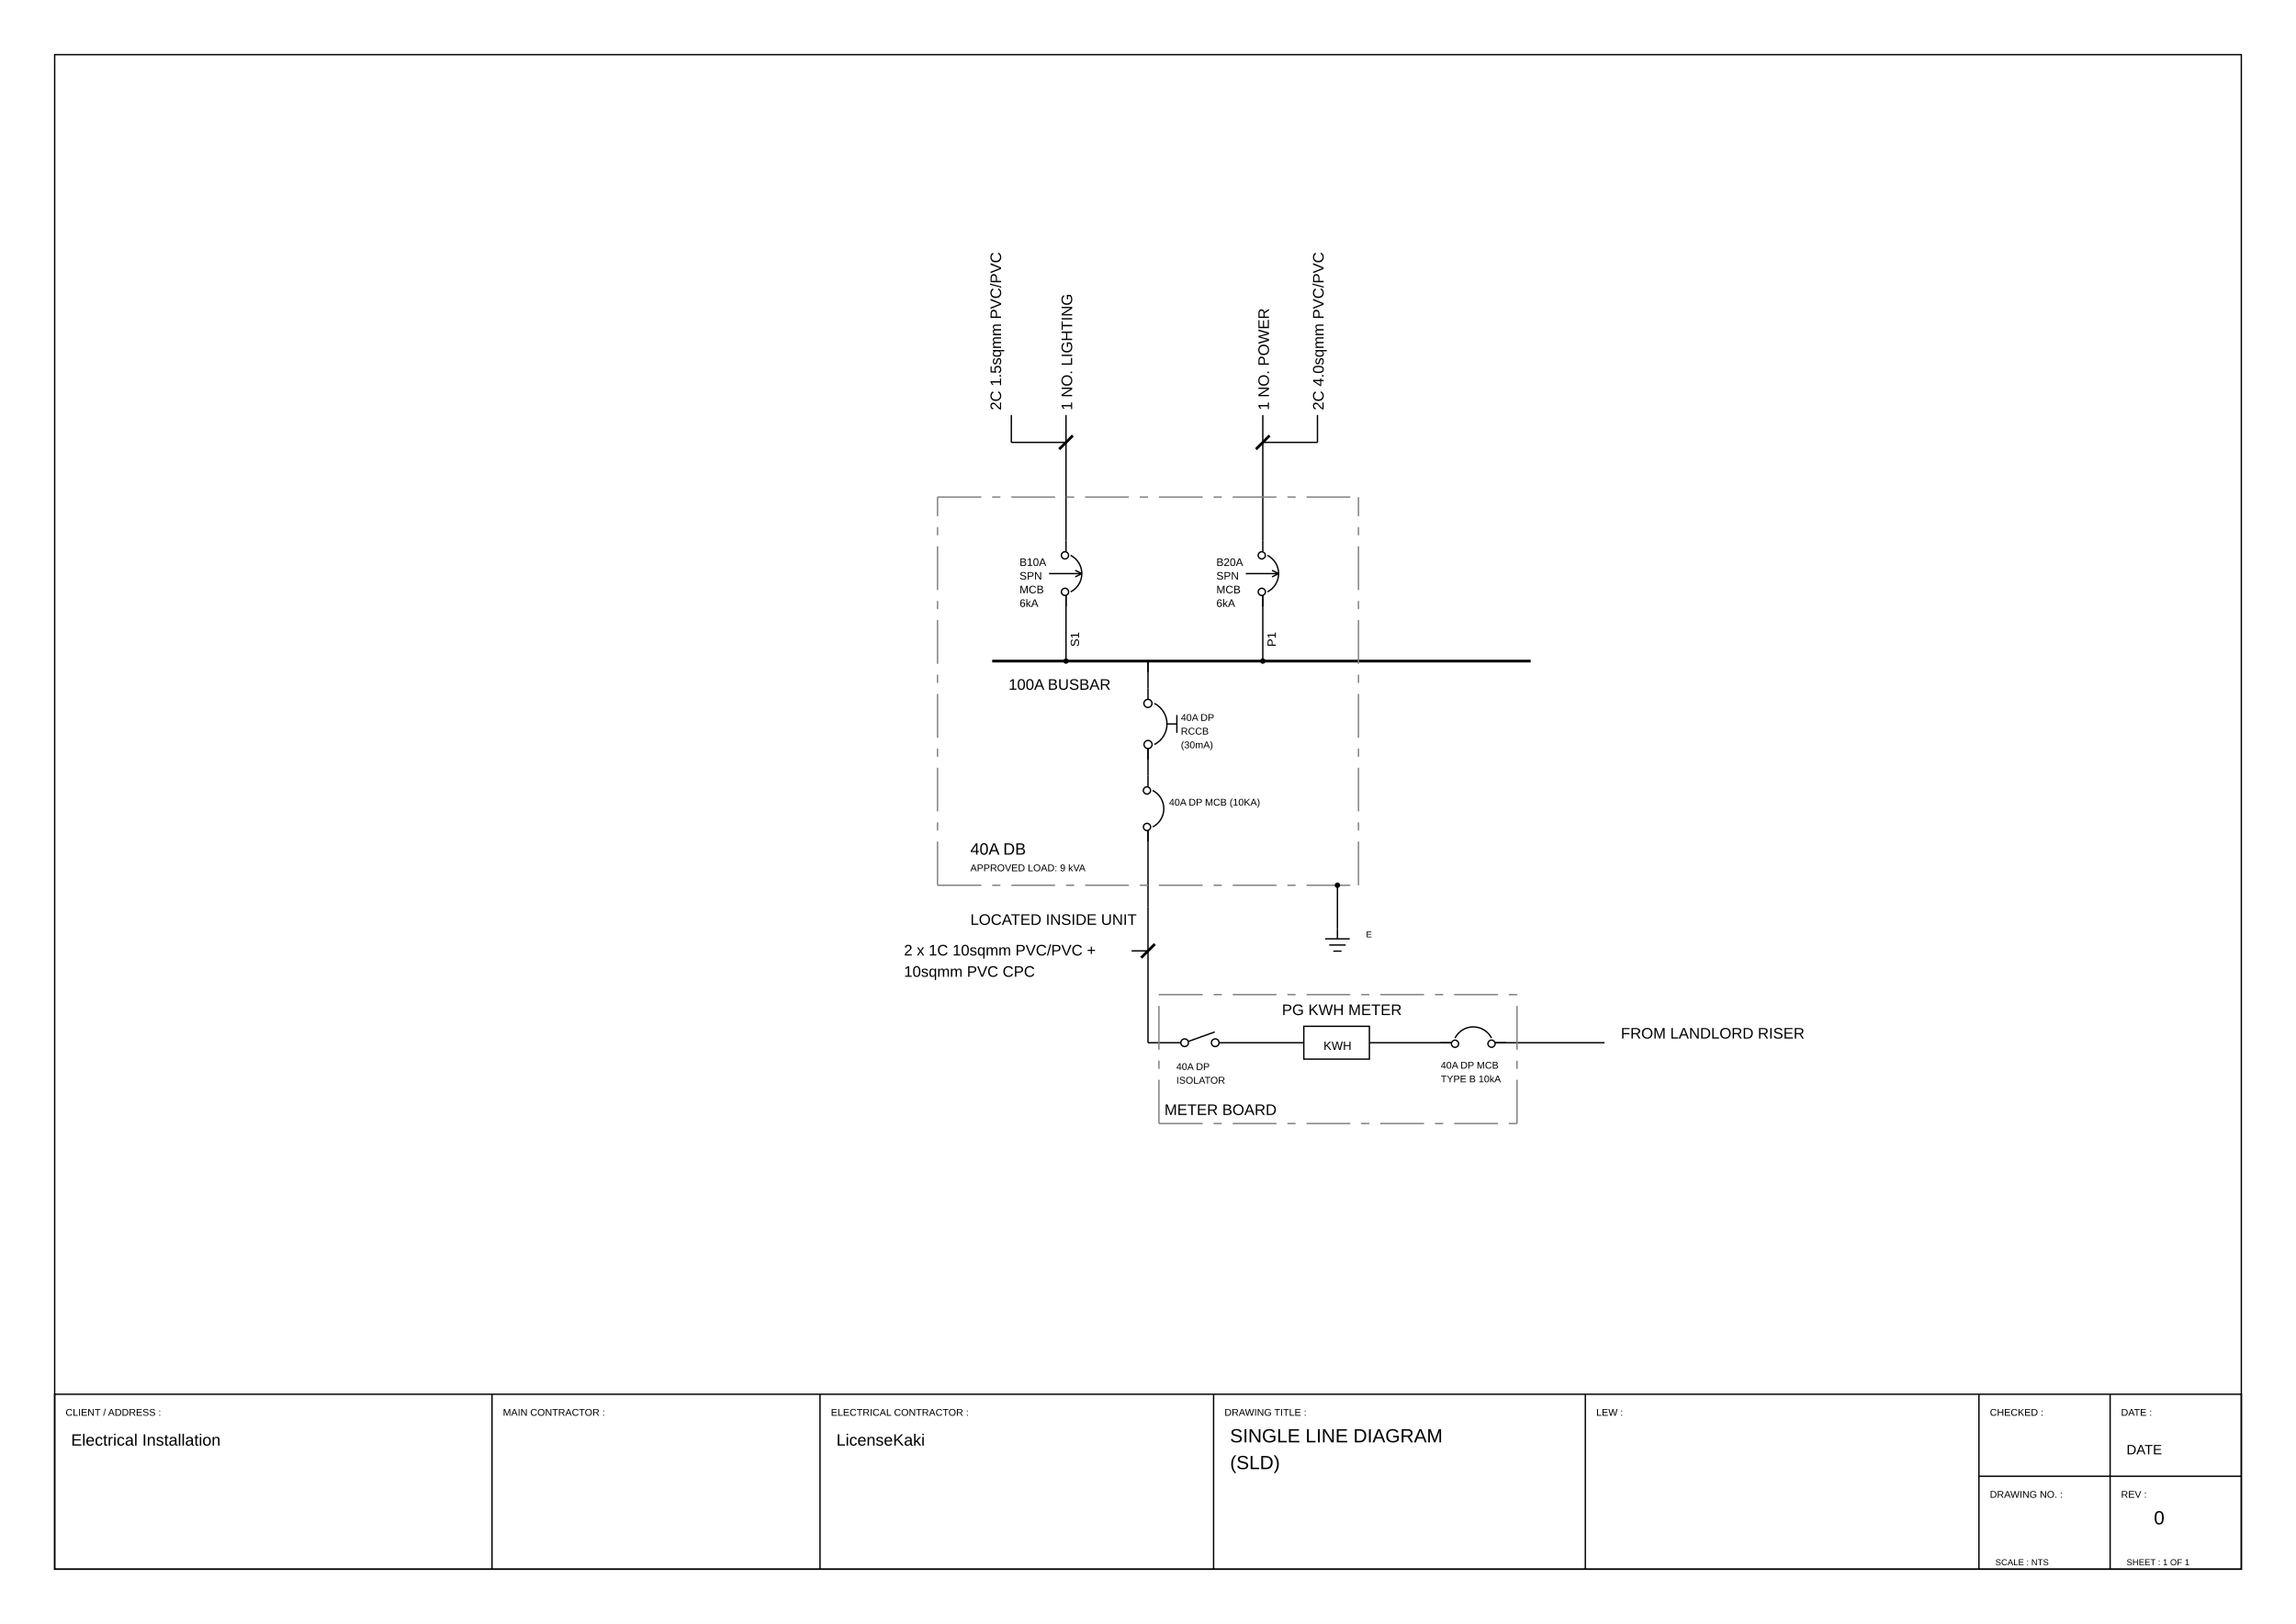
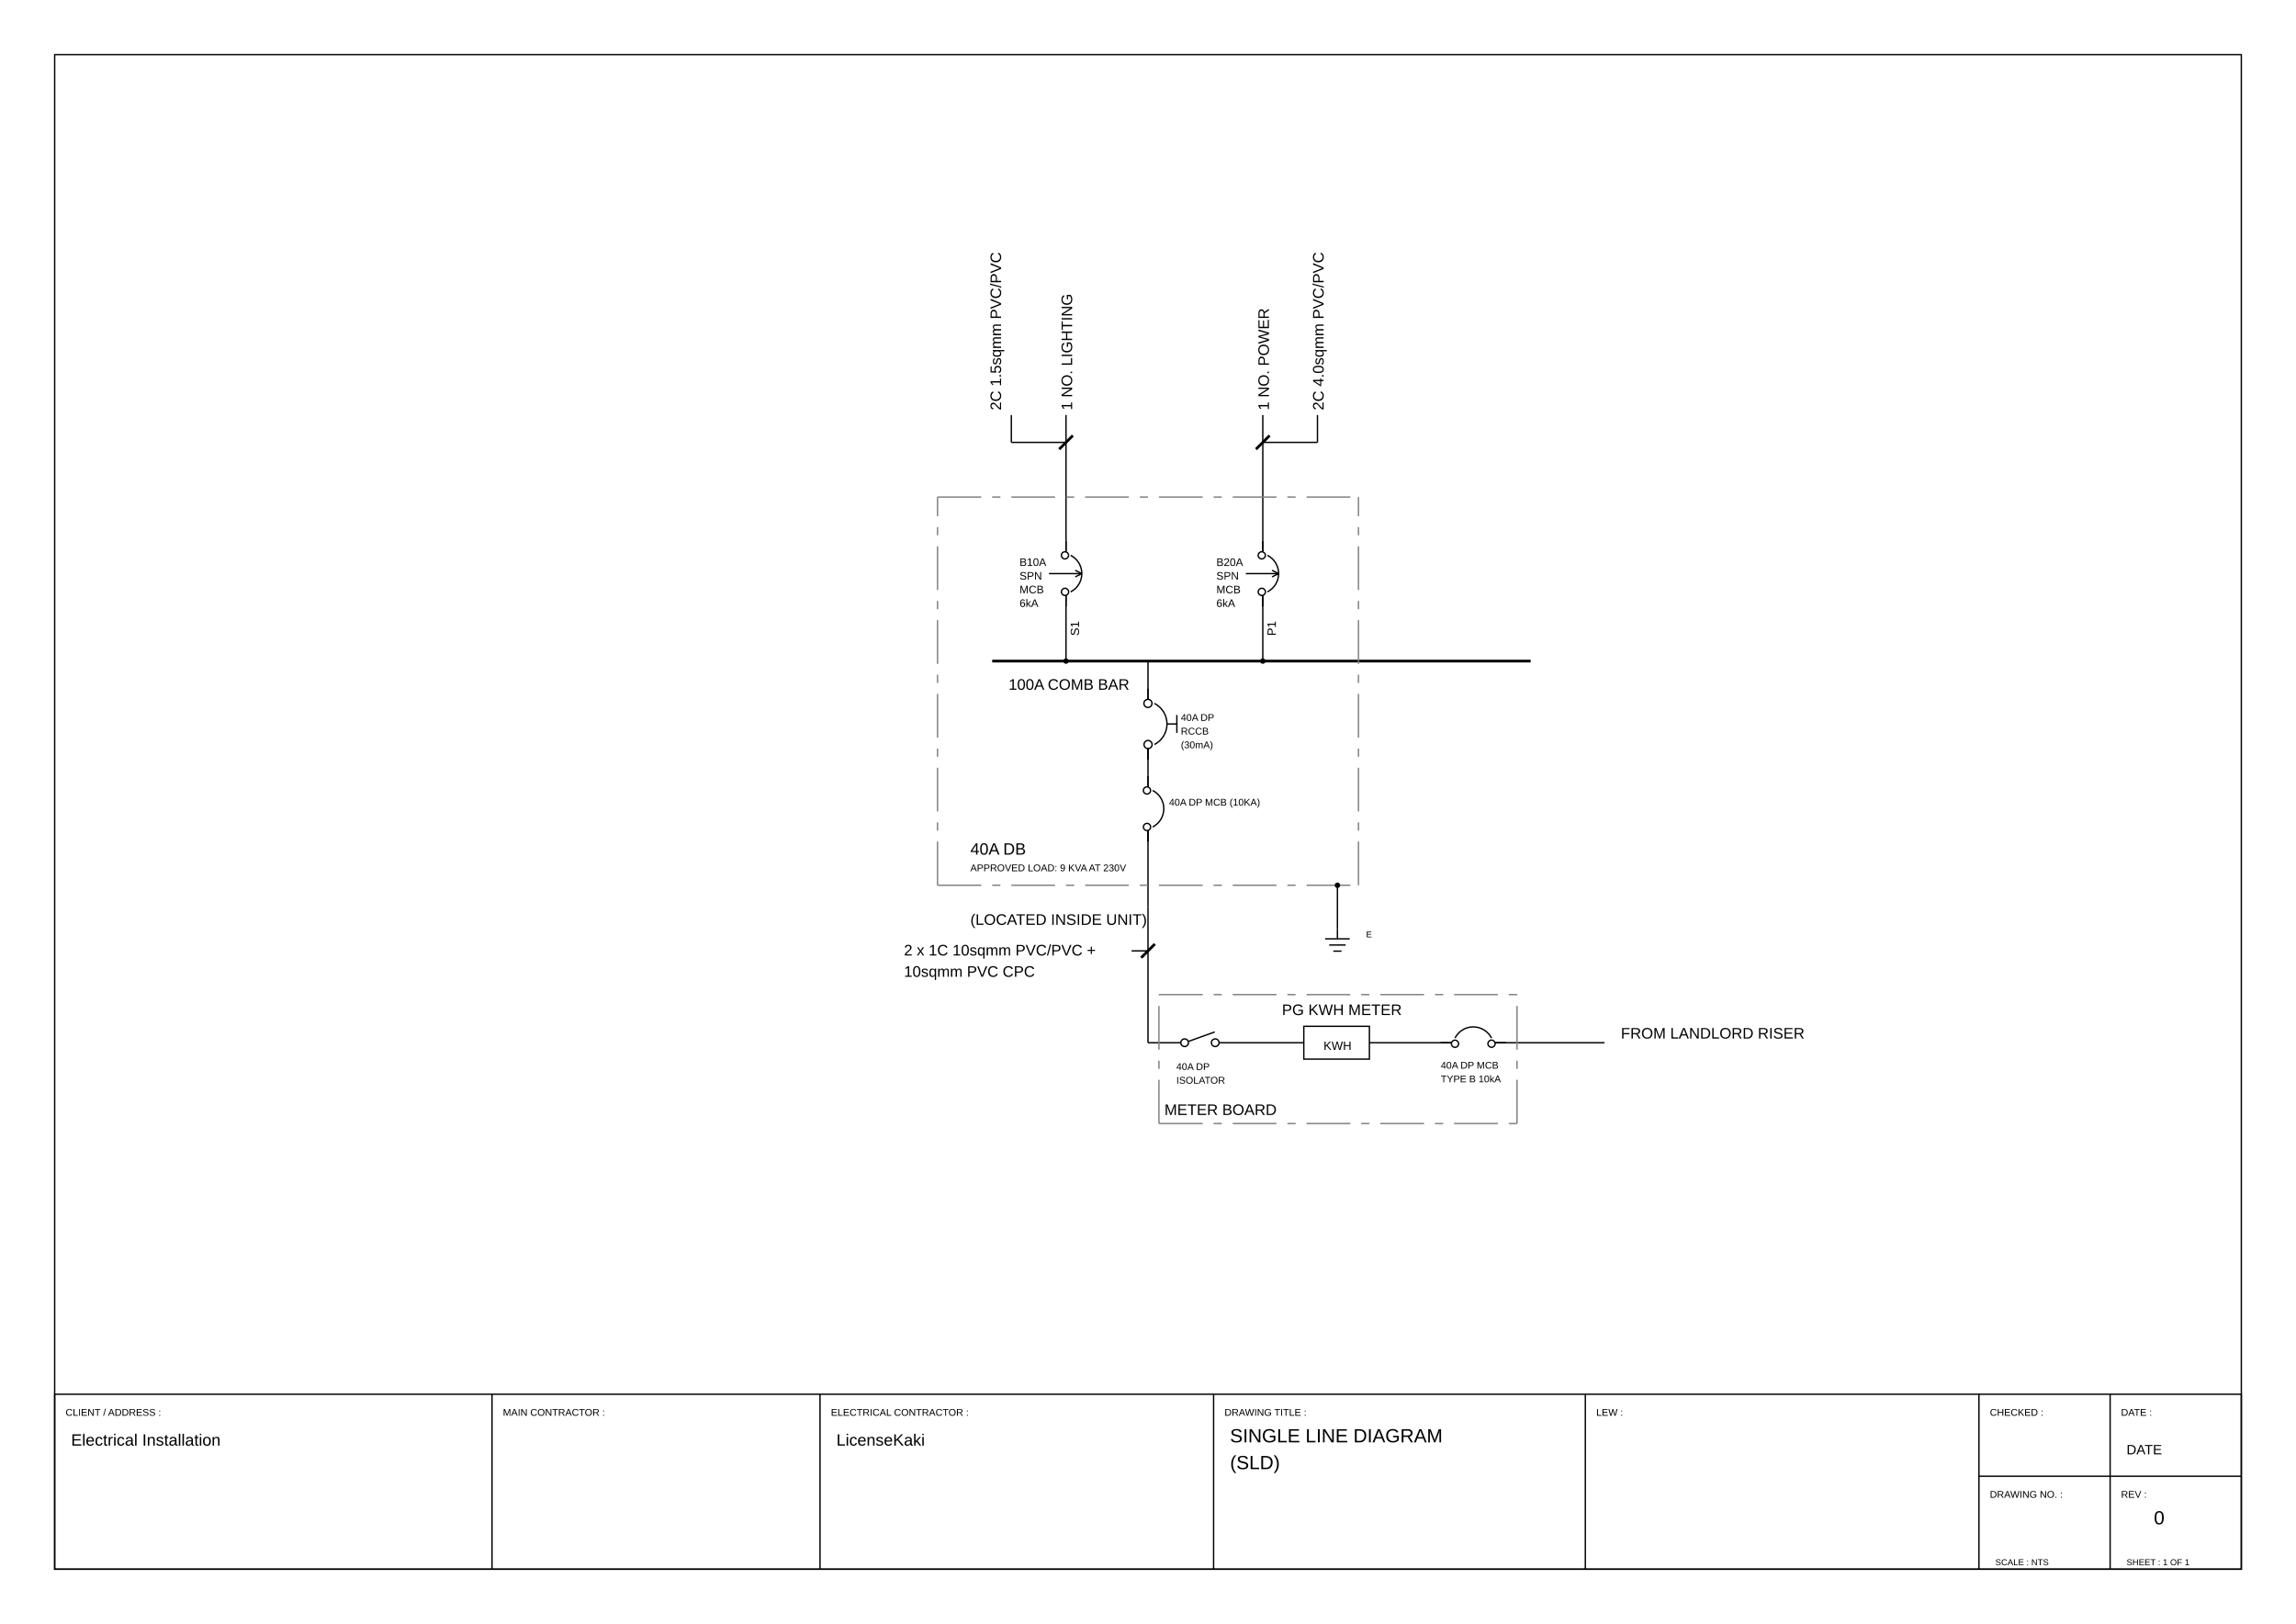
<svg xmlns="http://www.w3.org/2000/svg" viewBox="0 0 420.0 297.0" width="420.0mm" height="297.0mm">
  <rect width="420.0" height="297.0" fill="white" />
  <polygon points="10.00,287.00 410.00,287.00 410.00,10.00 10.00,10.00" stroke="#000000" stroke-width="0.25" fill="none" />
  <polygon points="10.00,287.00 410.00,287.00 410.00,255.00 10.00,255.00" stroke="#000000" stroke-width="0.25" fill="none" />
  <line x1="90.00" y1="255.00" x2="90.00" y2="287.00" stroke="#000000" stroke-width="0.25" fill="none" />
  <line x1="150.00" y1="255.00" x2="150.00" y2="287.00" stroke="#000000" stroke-width="0.25" fill="none" />
  <line x1="222.00" y1="255.00" x2="222.00" y2="287.00" stroke="#000000" stroke-width="0.25" fill="none" />
  <line x1="290.00" y1="255.00" x2="290.00" y2="287.00" stroke="#000000" stroke-width="0.25" fill="none" />
  <line x1="362.00" y1="255.00" x2="362.00" y2="287.00" stroke="#000000" stroke-width="0.25" fill="none" />
  <line x1="362.00" y1="270.00" x2="410.00" y2="270.00" stroke="#000000" stroke-width="0.25" fill="none" />
  <line x1="386.00" y1="255.00" x2="386.00" y2="287.00" stroke="#000000" stroke-width="0.25" fill="none" />
  <text x="12.00" y="258.94" font-family="Arial, Helvetica, sans-serif" font-size="1.8" fill="#000000">CLIENT / ADDRESS :</text>
  <text x="92.00" y="258.94" font-family="Arial, Helvetica, sans-serif" font-size="1.8" fill="#000000">MAIN CONTRACTOR :</text>
  <text x="152.00" y="258.94" font-family="Arial, Helvetica, sans-serif" font-size="1.8" fill="#000000">ELECTRICAL CONTRACTOR :</text>
  <text x="224.00" y="258.94" font-family="Arial, Helvetica, sans-serif" font-size="1.8" fill="#000000">DRAWING TITLE :</text>
  <text x="292.00" y="258.94" font-family="Arial, Helvetica, sans-serif" font-size="1.8" fill="#000000">LEW :</text>
  <text x="364.00" y="258.94" font-family="Arial, Helvetica, sans-serif" font-size="1.8" fill="#000000">CHECKED :</text>
  <text x="388.00" y="258.94" font-family="Arial, Helvetica, sans-serif" font-size="1.8" fill="#000000">DATE :</text>
  <text x="364.00" y="273.94" font-family="Arial, Helvetica, sans-serif" font-size="1.8" fill="#000000">DRAWING NO. :</text>
  <text x="388.00" y="273.94" font-family="Arial, Helvetica, sans-serif" font-size="1.8" fill="#000000">REV :</text>
  <circle cx="222.30" cy="190.71" r="0.70" stroke="#000000" stroke-width="0.25" fill="none" />
  <circle cx="216.70" cy="190.71" r="0.70" stroke="#000000" stroke-width="0.25" fill="none" />
  <polyline points="217.36,190.48 222.21,188.74" stroke="#000000" stroke-width="0.25" fill="none" />
  <text x="215.18" y="195.70" font-family="Arial, Helvetica, sans-serif" font-size="1.8" fill="#000000">
    <tspan x="215.18">40A DP</tspan>
    <tspan x="215.18" dy="2.5">ISOLATOR</tspan>
  </text>
  <polygon points="238.50,187.71 250.50,187.71 250.50,193.71 238.50,193.71" stroke="#000000" stroke-width="0.25" fill="none" />
  <text x="242.10" y="192.02" font-family="Arial, Helvetica, sans-serif" font-size="2.2" fill="#000000">KWH</text>
  <text x="234.50" y="185.65" font-family="Arial, Helvetica, sans-serif" font-size="2.8" fill="#000000">PG KWH METER</text>
  <path d="M 272.84,189.86 A 3.75,3.75 0 0,0 266.16,189.86" stroke="#000000" stroke-width="0.25" fill="none" />
  <circle cx="266.16" cy="190.90" r="0.66" stroke="#000000" stroke-width="0.25" fill="none" />
  <circle cx="272.84" cy="190.89" r="0.66" stroke="#000000" stroke-width="0.25" fill="none" />
  <line x1="265.50" y1="190.71" x2="263.50" y2="190.71" stroke="#000000" stroke-width="0.25" fill="none" />
  <line x1="273.50" y1="190.71" x2="275.50" y2="190.71" stroke="#000000" stroke-width="0.25" fill="none" />
  <text x="263.56" y="195.45" font-family="Arial, Helvetica, sans-serif" font-size="1.8" fill="#000000">
    <tspan x="263.56">40A DP MCB</tspan>
    <tspan x="263.56" dy="2.5">TYPE B 10kA</tspan>
  </text>
  <text x="296.50" y="189.95" font-family="Arial, Helvetica, sans-serif" font-size="2.8" fill="#000000">FROM LANDLORD RISER</text>
  <text x="165.36" y="174.75" font-family="Arial, Helvetica, sans-serif" font-size="2.8" fill="#000000">
    <tspan x="165.36">2 x 1C 10sqmm PVC/PVC +</tspan>
    <tspan x="165.36" dy="3.9">10sqmm PVC CPC</tspan>
  </text>
  <text x="213.00" y="203.93" font-family="Arial, Helvetica, sans-serif" font-size="2.8" fill="#000000">METER BOARD</text>
  <path d="M 210.85,151.25 A 3.75,3.75 0 0,0 210.85,144.57" stroke="#000000" stroke-width="0.25" fill="none" />
  <circle cx="209.81" cy="144.57" r="0.66" stroke="#000000" stroke-width="0.25" fill="none" />
  <circle cx="209.82" cy="151.25" r="0.66" stroke="#000000" stroke-width="0.25" fill="none" />
  <line x1="210.00" y1="151.91" x2="210.00" y2="153.91" stroke="#000000" stroke-width="0.25" fill="none" />
  <line x1="210.00" y1="143.91" x2="210.00" y2="141.91" stroke="#000000" stroke-width="0.25" fill="none" />
  <text x="213.85" y="147.35" font-family="Arial, Helvetica, sans-serif" font-size="1.8" fill="#000000">40A DP MCB (10KA)</text>
  <path d="M 211.17,136.17 A 4.22,4.22 0 0,0 211.17,128.65" stroke="#000000" stroke-width="0.25" fill="none" />
  <circle cx="209.99" cy="128.65" r="0.74" stroke="#000000" stroke-width="0.25" fill="none" />
  <circle cx="210.01" cy="136.17" r="0.74" stroke="#000000" stroke-width="0.25" fill="none" />
  <line x1="213.47" y1="132.41" x2="215.28" y2="132.41" stroke="#000000" stroke-width="0.25" fill="none" />
  <line x1="215.28" y1="134.05" x2="215.28" y2="130.77" stroke="#000000" stroke-width="0.25" fill="none" />
  <line x1="210.00" y1="136.91" x2="210.00" y2="138.91" stroke="#000000" stroke-width="0.25" fill="none" />
  <line x1="210.00" y1="127.91" x2="210.00" y2="125.91" stroke="#000000" stroke-width="0.25" fill="none" />
  <text x="216.01" y="131.85" font-family="Arial, Helvetica, sans-serif" font-size="1.8" fill="#000000">
    <tspan x="216.01">40A DP</tspan>
    <tspan x="216.01" dy="2.5">RCCB </tspan>
    <tspan x="216.01" dy="2.5">(30mA)</tspan>
  </text>
  <line x1="181.50" y1="120.91" x2="280.00" y2="120.91" stroke="#000000" stroke-width="0.50" fill="none" />
-   <text x="184.50" y="126.15" font-family="Arial, Helvetica, sans-serif" font-size="2.8" fill="#000000">100A BUSBAR</text>
-   <text x="196.50" y="119.17" font-family="Arial, Helvetica, sans-serif" font-size="2.2" fill="#000000" transform="rotate(-90.0,196.50,118.29)">S1</text>
+   <text x="184.50" y="126.15" font-family="Arial, Helvetica, sans-serif" font-size="2.8" fill="#000000">100A COMB BAR</text>
+   <text x="196.50" y="117.17" font-family="Arial, Helvetica, sans-serif" font-size="2.2" fill="#000000" transform="rotate(-90.0,196.50,116.29)">S1</text>
  <path d="M 195.85,108.25 A 3.75,3.75 0 0,0 195.85,101.57" stroke="#000000" stroke-width="0.25" fill="none" />
  <circle cx="194.81" cy="101.57" r="0.66" stroke="#000000" stroke-width="0.25" fill="none" />
  <circle cx="194.82" cy="108.25" r="0.66" stroke="#000000" stroke-width="0.25" fill="none" />
  <line x1="195.00" y1="108.91" x2="195.00" y2="110.91" stroke="#000000" stroke-width="0.25" fill="none" />
  <line x1="195.00" y1="100.91" x2="195.00" y2="98.91" stroke="#000000" stroke-width="0.25" fill="none" />
  <line x1="191.89" y1="104.91" x2="197.89" y2="104.91" stroke="#000000" stroke-width="0.25" fill="none" />
  <line x1="197.89" y1="104.91" x2="196.69" y2="104.31" stroke="#000000" stroke-width="0.25" fill="none" />
  <line x1="197.89" y1="104.91" x2="196.69" y2="105.51" stroke="#000000" stroke-width="0.25" fill="none" />
  <text x="186.50" y="103.51" font-family="Arial, Helvetica, sans-serif" font-size="2.0" fill="#000000">B10A</text>
  <text x="186.50" y="106.01" font-family="Arial, Helvetica, sans-serif" font-size="2.0" fill="#000000">SPN</text>
  <text x="186.50" y="108.51" font-family="Arial, Helvetica, sans-serif" font-size="2.0" fill="#000000">MCB</text>
  <text x="186.50" y="111.01" font-family="Arial, Helvetica, sans-serif" font-size="2.0" fill="#000000">6kA</text>
  <text x="195.00" y="76.15" font-family="Arial, Helvetica, sans-serif" font-size="2.8" fill="#000000" transform="rotate(-90.0,195.00,75.03)">1 NO. LIGHTING</text>
-   <text x="232.50" y="119.17" font-family="Arial, Helvetica, sans-serif" font-size="2.2" fill="#000000" transform="rotate(-90.0,232.50,118.29)">P1</text>
+   <text x="232.50" y="117.17" font-family="Arial, Helvetica, sans-serif" font-size="2.2" fill="#000000" transform="rotate(-90.0,232.50,116.29)">P1</text>
  <path d="M 231.85,108.25 A 3.75,3.75 0 0,0 231.85,101.57" stroke="#000000" stroke-width="0.25" fill="none" />
  <circle cx="230.81" cy="101.57" r="0.66" stroke="#000000" stroke-width="0.25" fill="none" />
  <circle cx="230.82" cy="108.25" r="0.66" stroke="#000000" stroke-width="0.25" fill="none" />
  <line x1="231.00" y1="108.91" x2="231.00" y2="110.91" stroke="#000000" stroke-width="0.25" fill="none" />
  <line x1="231.00" y1="100.91" x2="231.00" y2="98.91" stroke="#000000" stroke-width="0.25" fill="none" />
  <line x1="227.89" y1="104.91" x2="233.89" y2="104.91" stroke="#000000" stroke-width="0.25" fill="none" />
  <line x1="233.89" y1="104.91" x2="232.69" y2="104.31" stroke="#000000" stroke-width="0.25" fill="none" />
  <line x1="233.89" y1="104.91" x2="232.69" y2="105.51" stroke="#000000" stroke-width="0.25" fill="none" />
  <text x="222.50" y="103.51" font-family="Arial, Helvetica, sans-serif" font-size="2.0" fill="#000000">B20A</text>
  <text x="222.50" y="106.01" font-family="Arial, Helvetica, sans-serif" font-size="2.0" fill="#000000">SPN</text>
  <text x="222.50" y="108.51" font-family="Arial, Helvetica, sans-serif" font-size="2.0" fill="#000000">MCB</text>
  <text x="222.50" y="111.01" font-family="Arial, Helvetica, sans-serif" font-size="2.0" fill="#000000">6kA</text>
  <text x="231.00" y="76.15" font-family="Arial, Helvetica, sans-serif" font-size="2.8" fill="#000000" transform="rotate(-90.0,231.00,75.03)">1 NO. POWER</text>
  <text x="182.00" y="76.15" font-family="Arial, Helvetica, sans-serif" font-size="2.8" fill="#000000" transform="rotate(-90.0,182.00,75.03)">2C 1.5sqmm PVC/PVC</text>
  <text x="241.00" y="76.15" font-family="Arial, Helvetica, sans-serif" font-size="2.8" fill="#000000" transform="rotate(-90.0,241.00,75.03)">2C 4.0sqmm PVC/PVC</text>
  <text x="177.50" y="156.31" font-family="Arial, Helvetica, sans-serif" font-size="3.0" fill="#000000">40A DB</text>
-   <text x="177.50" y="159.35" font-family="Arial, Helvetica, sans-serif" font-size="1.8" fill="#000000">APPROVED LOAD: 9 kVA</text>
-   <text x="177.50" y="169.15" font-family="Arial, Helvetica, sans-serif" font-size="2.8" fill="#000000">LOCATED INSIDE UNIT</text>
+   <text x="177.50" y="159.35" font-family="Arial, Helvetica, sans-serif" font-size="1.8" fill="#000000">APPROVED LOAD: 9 KVA AT 230V</text>
+   <text x="177.50" y="169.15" font-family="Arial, Helvetica, sans-serif" font-size="2.8" fill="#000000">(LOCATED INSIDE UNIT)</text>
  <line x1="244.65" y1="169.91" x2="244.65" y2="171.71" stroke="#000000" stroke-width="0.25" fill="none" />
  <line x1="242.40" y1="171.71" x2="246.90" y2="171.71" stroke="#000000" stroke-width="0.25" fill="none" />
  <line x1="243.15" y1="172.84" x2="246.15" y2="172.84" stroke="#000000" stroke-width="0.25" fill="none" />
  <line x1="243.90" y1="173.96" x2="245.40" y2="173.96" stroke="#000000" stroke-width="0.25" fill="none" />
  <text x="249.90" y="171.44" font-family="Arial, Helvetica, sans-serif" font-size="1.6" fill="#000000">E</text>
  <line x1="210.00" y1="190.71" x2="216.00" y2="190.71" stroke="#000000" stroke-width="0.25" fill="none" />
  <line x1="223.00" y1="190.71" x2="238.50" y2="190.71" stroke="#000000" stroke-width="0.25" fill="none" />
  <line x1="250.50" y1="190.71" x2="265.50" y2="190.71" stroke="#000000" stroke-width="0.25" fill="none" />
  <line x1="273.50" y1="190.71" x2="293.50" y2="190.71" stroke="#000000" stroke-width="0.25" fill="none" />
  <line x1="210.00" y1="190.71" x2="210.00" y2="165.91" stroke="#000000" stroke-width="0.25" fill="none" />
  <line x1="210.00" y1="173.91" x2="207.00" y2="173.91" stroke="#000000" stroke-width="0.25" fill="none" />
  <line x1="210.00" y1="165.91" x2="210.00" y2="151.91" stroke="#000000" stroke-width="0.25" fill="none" />
+   <line x1="210.00" y1="153.91" x2="210.00" y2="151.91" stroke="#000000" stroke-width="0.25" fill="none" />
+   <line x1="210.00" y1="143.91" x2="210.00" y2="141.91" stroke="#000000" stroke-width="0.25" fill="none" />
  <line x1="210.00" y1="141.91" x2="210.00" y2="136.91" stroke="#000000" stroke-width="0.25" fill="none" />
+   <line x1="210.00" y1="138.91" x2="210.00" y2="136.91" stroke="#000000" stroke-width="0.25" fill="none" />
+   <line x1="210.00" y1="127.91" x2="210.00" y2="125.91" stroke="#000000" stroke-width="0.25" fill="none" />
  <line x1="210.00" y1="125.91" x2="210.00" y2="120.91" stroke="#000000" stroke-width="0.25" fill="none" />
-   <line x1="210.00" y1="122.91" x2="210.00" y2="120.91" stroke="#000000" stroke-width="0.25" fill="none" />
  <line x1="195.00" y1="120.91" x2="195.00" y2="108.91" stroke="#000000" stroke-width="0.25" fill="none" />
+   <line x1="195.00" y1="100.91" x2="195.00" y2="98.91" stroke="#000000" stroke-width="0.25" fill="none" />
  <line x1="195.00" y1="98.91" x2="195.00" y2="75.91" stroke="#000000" stroke-width="0.25" fill="none" />
  <line x1="231.00" y1="120.91" x2="231.00" y2="108.91" stroke="#000000" stroke-width="0.25" fill="none" />
+   <line x1="231.00" y1="100.91" x2="231.00" y2="98.91" stroke="#000000" stroke-width="0.25" fill="none" />
  <line x1="231.00" y1="98.91" x2="231.00" y2="75.91" stroke="#000000" stroke-width="0.25" fill="none" />
  <line x1="185.00" y1="80.91" x2="195.00" y2="80.91" stroke="#000000" stroke-width="0.25" fill="none" />
  <line x1="185.00" y1="80.91" x2="185.00" y2="75.91" stroke="#000000" stroke-width="0.25" fill="none" />
  <line x1="231.00" y1="80.91" x2="241.00" y2="80.91" stroke="#000000" stroke-width="0.25" fill="none" />
  <line x1="241.00" y1="80.91" x2="241.00" y2="75.91" stroke="#000000" stroke-width="0.25" fill="none" />
  <line x1="244.65" y1="161.91" x2="244.65" y2="169.91" stroke="#000000" stroke-width="0.25" fill="none" />
  <line x1="208.75" y1="175.16" x2="211.25" y2="172.66" stroke="#000000" stroke-width="0.50" fill="none" />
  <line x1="193.75" y1="82.16" x2="196.25" y2="79.66" stroke="#000000" stroke-width="0.50" fill="none" />
  <line x1="229.75" y1="82.16" x2="232.25" y2="79.66" stroke="#000000" stroke-width="0.50" fill="none" />
  <line x1="212.00" y1="205.49" x2="220.00" y2="205.49" stroke="#808080" stroke-width="0.25" fill="none" />
  <line x1="222.00" y1="205.49" x2="223.50" y2="205.49" stroke="#808080" stroke-width="0.25" fill="none" />
  <line x1="225.50" y1="205.49" x2="233.50" y2="205.49" stroke="#808080" stroke-width="0.25" fill="none" />
  <line x1="235.50" y1="205.49" x2="237.00" y2="205.49" stroke="#808080" stroke-width="0.25" fill="none" />
  <line x1="239.00" y1="205.49" x2="247.00" y2="205.49" stroke="#808080" stroke-width="0.25" fill="none" />
  <line x1="249.00" y1="205.49" x2="250.50" y2="205.49" stroke="#808080" stroke-width="0.25" fill="none" />
  <line x1="252.50" y1="205.49" x2="260.50" y2="205.49" stroke="#808080" stroke-width="0.25" fill="none" />
  <line x1="262.50" y1="205.49" x2="264.00" y2="205.49" stroke="#808080" stroke-width="0.25" fill="none" />
  <line x1="266.00" y1="205.49" x2="274.00" y2="205.49" stroke="#808080" stroke-width="0.25" fill="none" />
  <line x1="276.00" y1="205.49" x2="277.50" y2="205.49" stroke="#808080" stroke-width="0.25" fill="none" />
  <line x1="212.00" y1="181.91" x2="220.00" y2="181.91" stroke="#808080" stroke-width="0.25" fill="none" />
  <line x1="222.00" y1="181.91" x2="223.50" y2="181.91" stroke="#808080" stroke-width="0.25" fill="none" />
  <line x1="225.50" y1="181.91" x2="233.50" y2="181.91" stroke="#808080" stroke-width="0.25" fill="none" />
  <line x1="235.50" y1="181.91" x2="237.00" y2="181.91" stroke="#808080" stroke-width="0.25" fill="none" />
  <line x1="239.00" y1="181.91" x2="247.00" y2="181.91" stroke="#808080" stroke-width="0.25" fill="none" />
  <line x1="249.00" y1="181.91" x2="250.50" y2="181.91" stroke="#808080" stroke-width="0.25" fill="none" />
  <line x1="252.50" y1="181.91" x2="260.50" y2="181.91" stroke="#808080" stroke-width="0.25" fill="none" />
  <line x1="262.50" y1="181.91" x2="264.00" y2="181.91" stroke="#808080" stroke-width="0.25" fill="none" />
  <line x1="266.00" y1="181.91" x2="274.00" y2="181.91" stroke="#808080" stroke-width="0.25" fill="none" />
  <line x1="276.00" y1="181.91" x2="277.50" y2="181.91" stroke="#808080" stroke-width="0.25" fill="none" />
  <line x1="212.00" y1="205.49" x2="212.00" y2="197.49" stroke="#808080" stroke-width="0.25" fill="none" />
  <line x1="212.00" y1="195.49" x2="212.00" y2="193.99" stroke="#808080" stroke-width="0.25" fill="none" />
  <line x1="212.00" y1="191.99" x2="212.00" y2="183.99" stroke="#808080" stroke-width="0.25" fill="none" />
  <line x1="212.00" y1="181.99" x2="212.00" y2="181.91" stroke="#808080" stroke-width="0.25" fill="none" />
  <line x1="277.50" y1="205.49" x2="277.50" y2="197.49" stroke="#808080" stroke-width="0.25" fill="none" />
  <line x1="277.50" y1="195.49" x2="277.50" y2="193.99" stroke="#808080" stroke-width="0.25" fill="none" />
  <line x1="277.50" y1="191.99" x2="277.50" y2="183.99" stroke="#808080" stroke-width="0.25" fill="none" />
  <line x1="277.50" y1="181.99" x2="277.50" y2="181.91" stroke="#808080" stroke-width="0.25" fill="none" />
  <line x1="171.50" y1="161.91" x2="179.50" y2="161.91" stroke="#808080" stroke-width="0.25" fill="none" />
  <line x1="181.50" y1="161.91" x2="183.00" y2="161.91" stroke="#808080" stroke-width="0.25" fill="none" />
  <line x1="185.00" y1="161.91" x2="193.00" y2="161.91" stroke="#808080" stroke-width="0.25" fill="none" />
  <line x1="195.00" y1="161.91" x2="196.50" y2="161.91" stroke="#808080" stroke-width="0.25" fill="none" />
  <line x1="198.50" y1="161.91" x2="206.50" y2="161.91" stroke="#808080" stroke-width="0.25" fill="none" />
  <line x1="208.50" y1="161.91" x2="210.00" y2="161.91" stroke="#808080" stroke-width="0.25" fill="none" />
  <line x1="212.00" y1="161.91" x2="220.00" y2="161.91" stroke="#808080" stroke-width="0.25" fill="none" />
  <line x1="222.00" y1="161.91" x2="223.50" y2="161.91" stroke="#808080" stroke-width="0.25" fill="none" />
  <line x1="225.50" y1="161.91" x2="233.50" y2="161.91" stroke="#808080" stroke-width="0.25" fill="none" />
  <line x1="235.50" y1="161.91" x2="237.00" y2="161.91" stroke="#808080" stroke-width="0.25" fill="none" />
  <line x1="239.00" y1="161.91" x2="247.00" y2="161.91" stroke="#808080" stroke-width="0.25" fill="none" />
  <line x1="171.50" y1="90.91" x2="179.50" y2="90.91" stroke="#808080" stroke-width="0.25" fill="none" />
  <line x1="181.50" y1="90.91" x2="183.00" y2="90.91" stroke="#808080" stroke-width="0.25" fill="none" />
  <line x1="185.00" y1="90.91" x2="193.00" y2="90.91" stroke="#808080" stroke-width="0.25" fill="none" />
  <line x1="195.00" y1="90.91" x2="196.50" y2="90.91" stroke="#808080" stroke-width="0.25" fill="none" />
  <line x1="198.50" y1="90.91" x2="206.50" y2="90.91" stroke="#808080" stroke-width="0.25" fill="none" />
  <line x1="208.50" y1="90.91" x2="210.00" y2="90.91" stroke="#808080" stroke-width="0.25" fill="none" />
  <line x1="212.00" y1="90.91" x2="220.00" y2="90.91" stroke="#808080" stroke-width="0.25" fill="none" />
  <line x1="222.00" y1="90.91" x2="223.50" y2="90.91" stroke="#808080" stroke-width="0.25" fill="none" />
  <line x1="225.50" y1="90.91" x2="233.50" y2="90.91" stroke="#808080" stroke-width="0.25" fill="none" />
  <line x1="235.50" y1="90.91" x2="237.00" y2="90.91" stroke="#808080" stroke-width="0.25" fill="none" />
  <line x1="239.00" y1="90.91" x2="247.00" y2="90.91" stroke="#808080" stroke-width="0.25" fill="none" />
  <line x1="171.50" y1="161.91" x2="171.50" y2="153.91" stroke="#808080" stroke-width="0.25" fill="none" />
  <line x1="171.50" y1="151.91" x2="171.50" y2="150.41" stroke="#808080" stroke-width="0.25" fill="none" />
  <line x1="171.50" y1="148.41" x2="171.50" y2="140.41" stroke="#808080" stroke-width="0.25" fill="none" />
  <line x1="171.50" y1="138.41" x2="171.50" y2="136.91" stroke="#808080" stroke-width="0.25" fill="none" />
  <line x1="171.50" y1="134.91" x2="171.50" y2="126.91" stroke="#808080" stroke-width="0.25" fill="none" />
  <line x1="171.50" y1="124.91" x2="171.50" y2="123.41" stroke="#808080" stroke-width="0.25" fill="none" />
  <line x1="171.50" y1="121.41" x2="171.50" y2="113.41" stroke="#808080" stroke-width="0.25" fill="none" />
  <line x1="171.50" y1="111.41" x2="171.50" y2="109.91" stroke="#808080" stroke-width="0.25" fill="none" />
  <line x1="171.50" y1="107.91" x2="171.50" y2="99.91" stroke="#808080" stroke-width="0.25" fill="none" />
  <line x1="171.50" y1="97.91" x2="171.50" y2="96.41" stroke="#808080" stroke-width="0.25" fill="none" />
  <line x1="171.50" y1="94.41" x2="171.50" y2="90.91" stroke="#808080" stroke-width="0.25" fill="none" />
  <line x1="248.50" y1="161.91" x2="248.50" y2="153.91" stroke="#808080" stroke-width="0.25" fill="none" />
  <line x1="248.50" y1="151.91" x2="248.50" y2="150.41" stroke="#808080" stroke-width="0.25" fill="none" />
  <line x1="248.50" y1="148.41" x2="248.50" y2="140.41" stroke="#808080" stroke-width="0.25" fill="none" />
  <line x1="248.50" y1="138.41" x2="248.50" y2="136.91" stroke="#808080" stroke-width="0.25" fill="none" />
  <line x1="248.50" y1="134.91" x2="248.50" y2="126.91" stroke="#808080" stroke-width="0.25" fill="none" />
  <line x1="248.50" y1="124.91" x2="248.50" y2="123.41" stroke="#808080" stroke-width="0.25" fill="none" />
  <line x1="248.50" y1="121.41" x2="248.50" y2="113.41" stroke="#808080" stroke-width="0.25" fill="none" />
  <line x1="248.50" y1="111.41" x2="248.50" y2="109.91" stroke="#808080" stroke-width="0.25" fill="none" />
  <line x1="248.50" y1="107.91" x2="248.50" y2="99.91" stroke="#808080" stroke-width="0.25" fill="none" />
  <line x1="248.50" y1="97.91" x2="248.50" y2="96.41" stroke="#808080" stroke-width="0.25" fill="none" />
  <line x1="248.50" y1="94.41" x2="248.50" y2="90.91" stroke="#808080" stroke-width="0.25" fill="none" />
  <circle cx="195.00" cy="120.91" r="0.50" fill="rgb(0,0,0)" stroke="none" />
  <circle cx="231.00" cy="120.91" r="0.50" fill="rgb(0,0,0)" stroke="none" />
  <circle cx="244.65" cy="161.91" r="0.50" fill="rgb(0,0,0)" stroke="none" />
  <text x="13.00" y="264.40" font-family="Arial, Helvetica, sans-serif" font-size="3.0" fill="#000000">Electrical Installation</text>
  <text x="153.00" y="264.40" font-family="Arial, Helvetica, sans-serif" font-size="3.0" fill="#000000">LicenseKaki</text>
  <text x="225.00" y="263.80" font-family="Arial, Helvetica, sans-serif" font-size="3.5" fill="#000000">
    <tspan x="225.00">SINGLE LINE DIAGRAM</tspan>
    <tspan x="225.00" dy="4.9">(SLD)</tspan>
  </text>
  <text x="389.00" y="266.00" font-family="Arial, Helvetica, sans-serif" font-size="2.5" fill="#000000">DATE</text>
  <text x="365.00" y="278.00" font-family="Arial, Helvetica, sans-serif" font-size="2.5" fill="#000000" />
  <text x="394.00" y="278.80" font-family="Arial, Helvetica, sans-serif" font-size="3.5" fill="#000000">0</text>
  <text x="365.00" y="286.28" font-family="Arial, Helvetica, sans-serif" font-size="1.6" fill="#000000">SCALE : NTS</text>
  <text x="389.00" y="286.28" font-family="Arial, Helvetica, sans-serif" font-size="1.6" fill="#000000">SHEET : 1 OF 1</text>
</svg>
